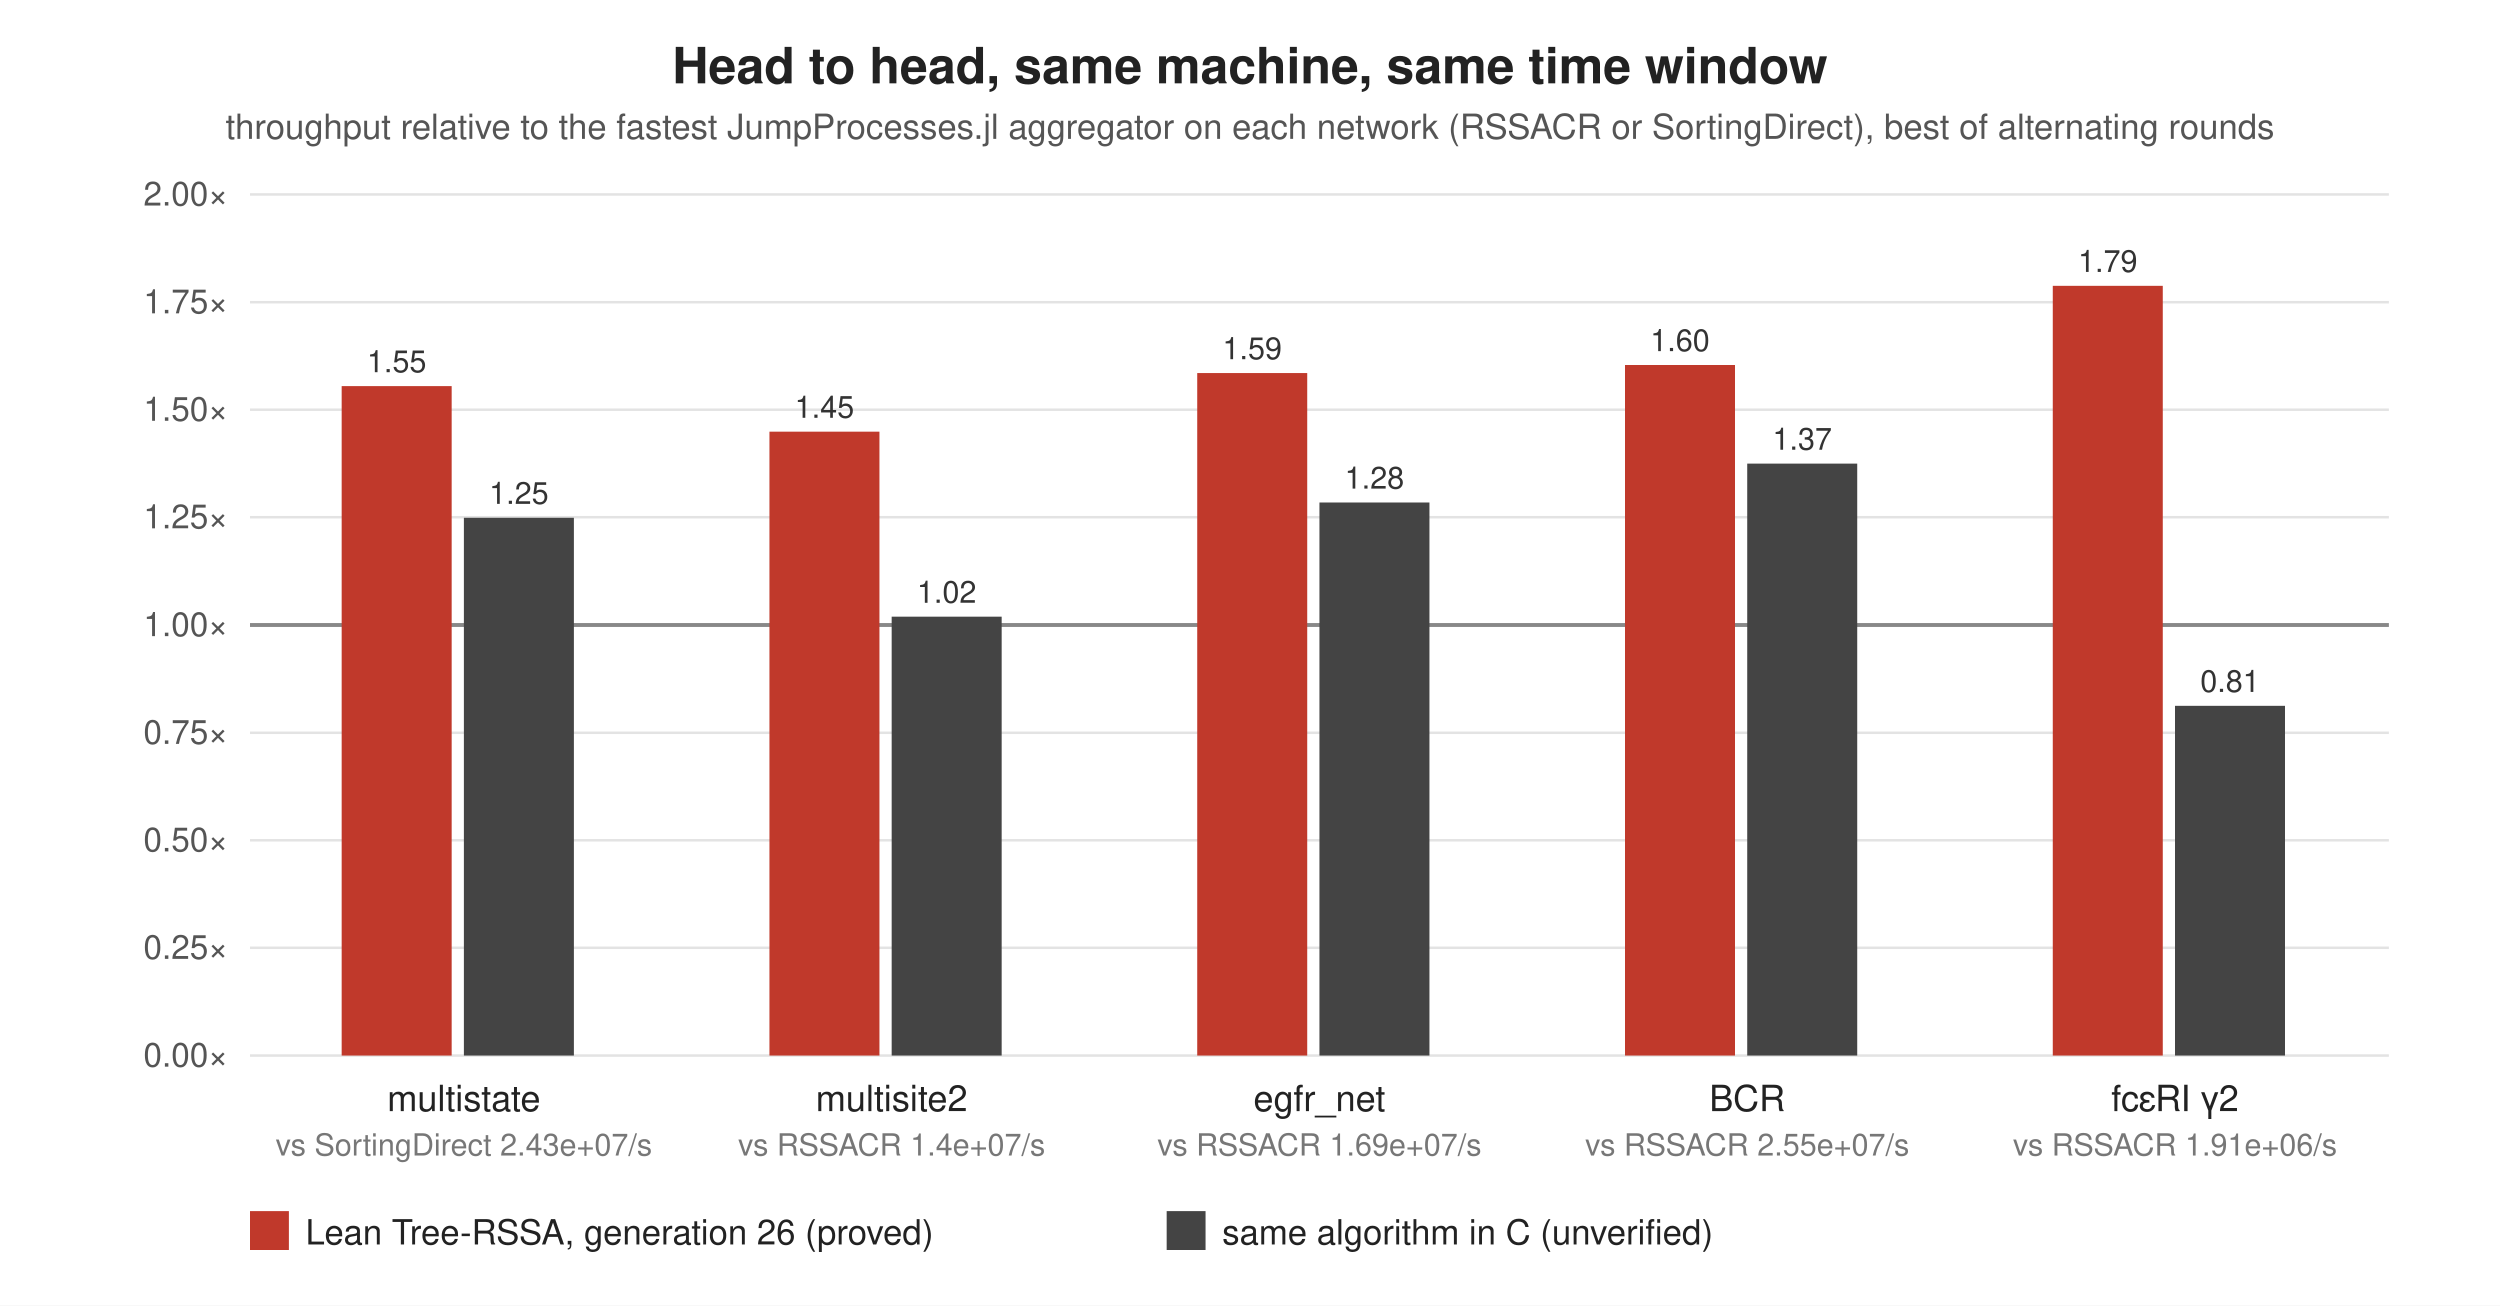
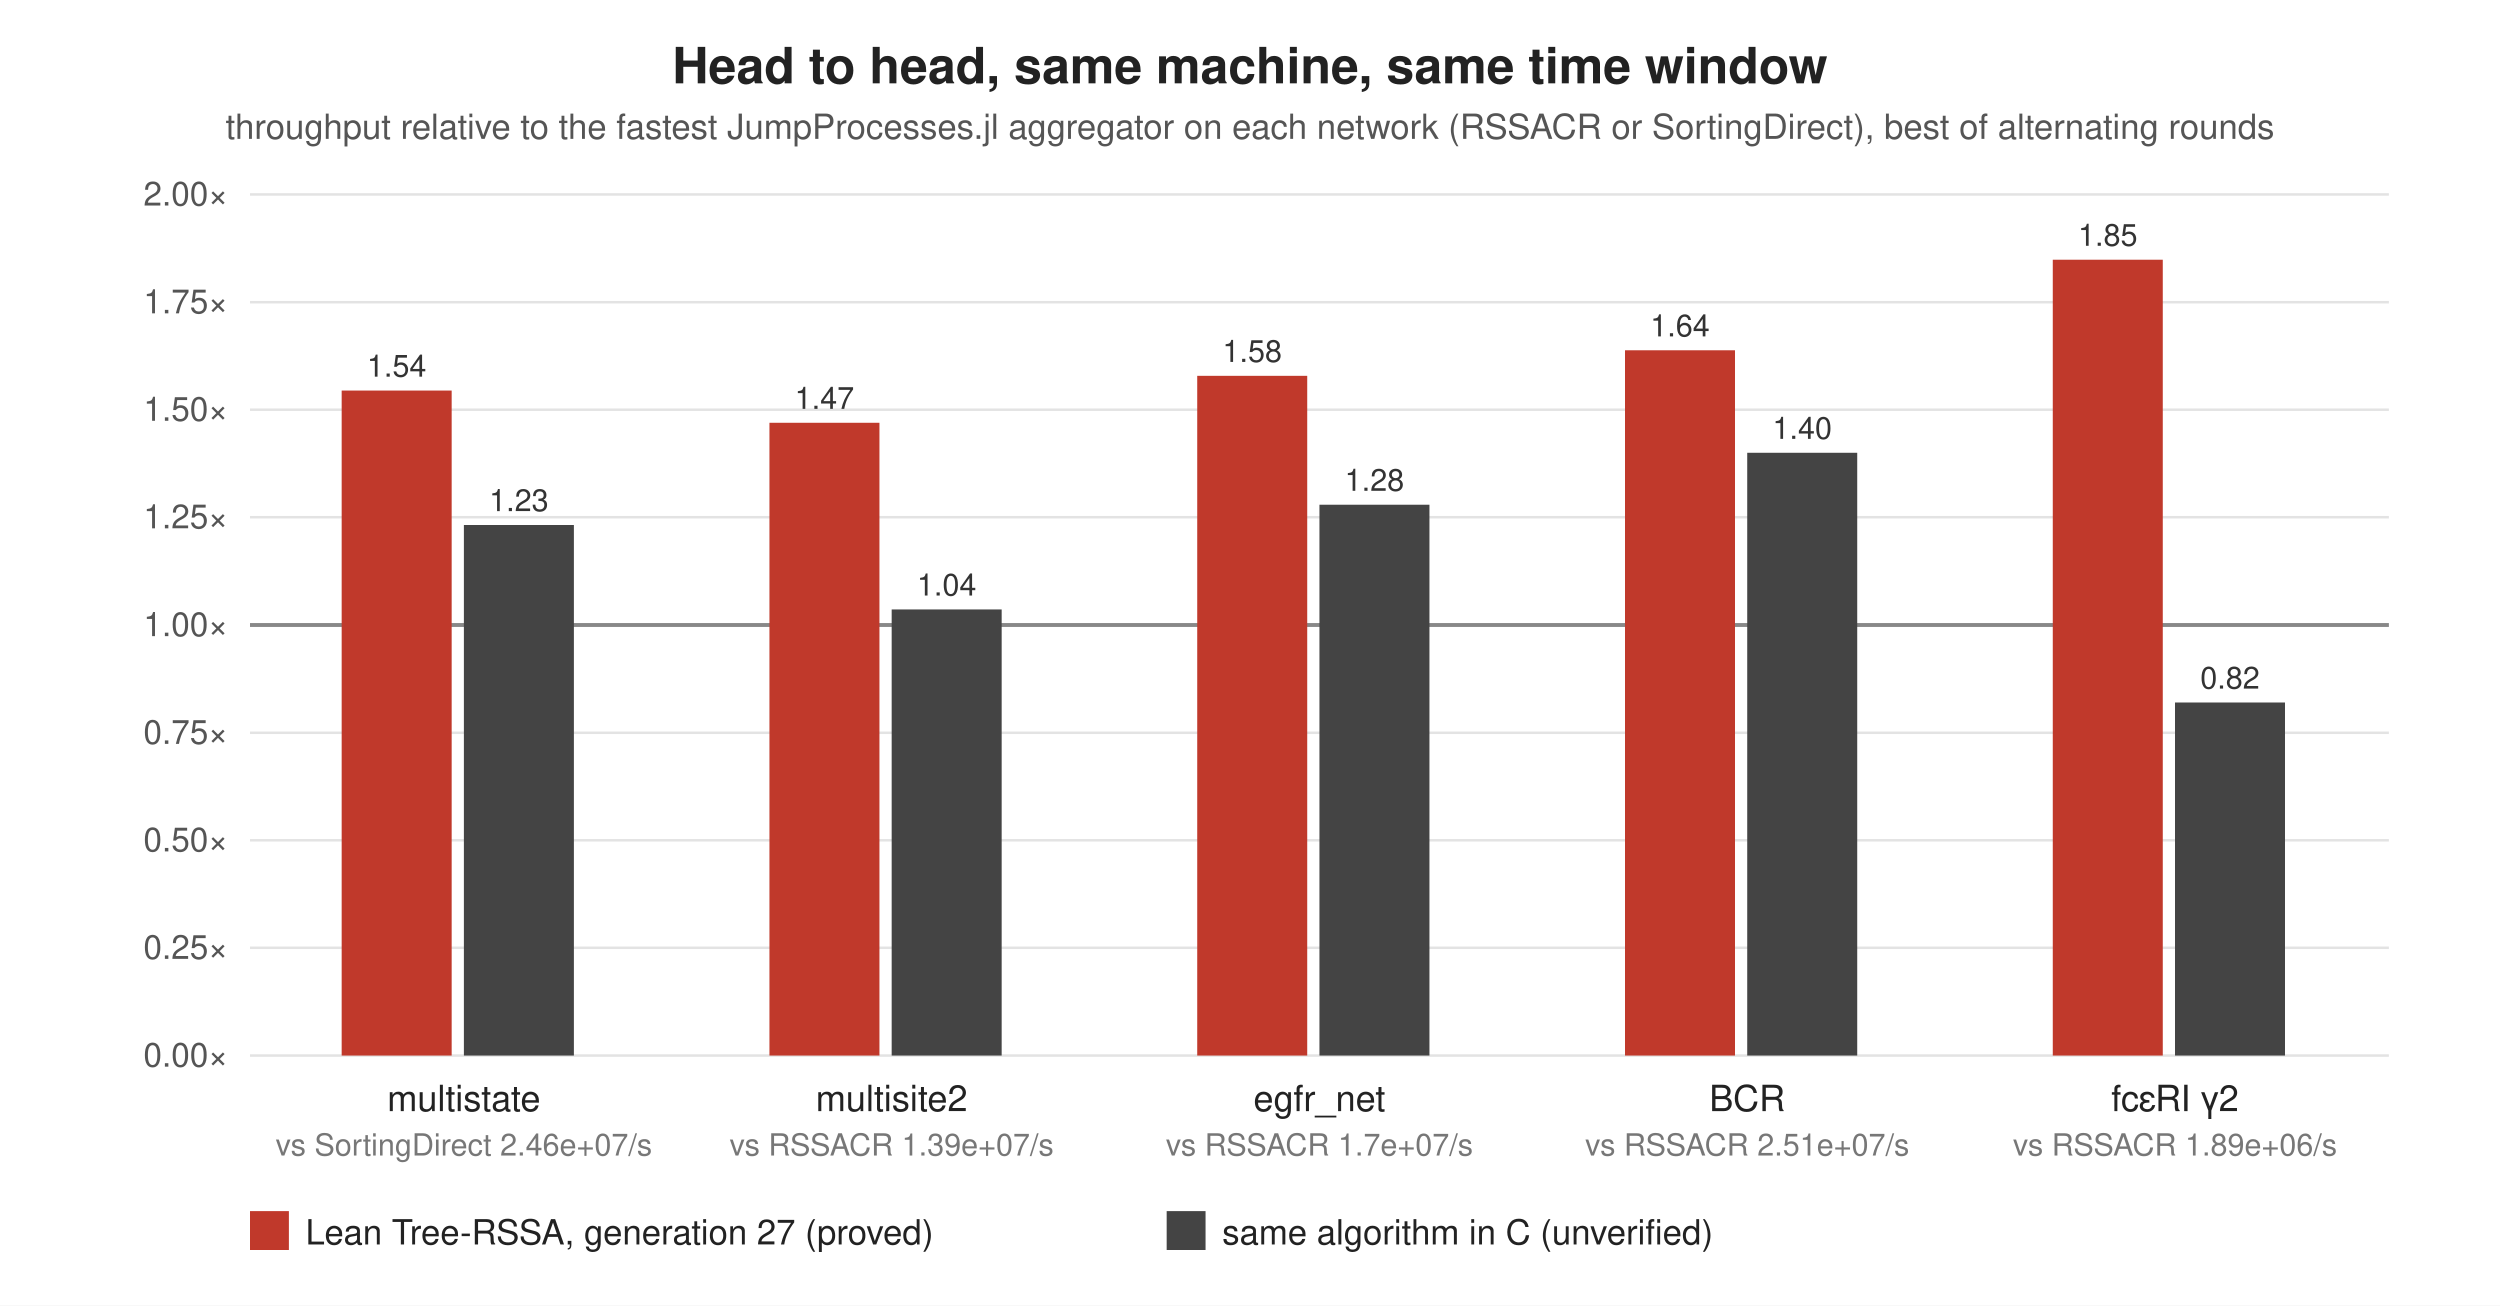
<svg xmlns="http://www.w3.org/2000/svg" viewBox="0 0 900 470" font-family="Helvetica, Arial, sans-serif">
  <rect width="900" height="470" fill="#ffffff" />
  <text x="450.0" y="30" text-anchor="middle" font-size="18" font-weight="bold" fill="#222">Head to head, same machine, same time window</text>
  <text x="450.0" y="50" text-anchor="middle" font-size="12.5" fill="#555">throughput relative to the fastest JumpProcesses.jl aggregator on each network (RSSACR or SortingDirect), best of alternating rounds</text>
  <line x1="90" x2="860" y1="380.0" y2="380.0" stroke="#e3e3e3" stroke-width="0.9" />
  <text x="82" y="384.0" text-anchor="end" font-size="12" fill="#555">0.00×</text>
  <line x1="90" x2="860" y1="341.2" y2="341.2" stroke="#e3e3e3" stroke-width="0.9" />
  <text x="82" y="345.2" text-anchor="end" font-size="12" fill="#555">0.25×</text>
  <line x1="90" x2="860" y1="302.5" y2="302.5" stroke="#e3e3e3" stroke-width="0.9" />
  <text x="82" y="306.5" text-anchor="end" font-size="12" fill="#555">0.50×</text>
  <line x1="90" x2="860" y1="263.8" y2="263.8" stroke="#e3e3e3" stroke-width="0.9" />
  <text x="82" y="267.8" text-anchor="end" font-size="12" fill="#555">0.75×</text>
  <line x1="90" x2="860" y1="225.0" y2="225.0" stroke="#888" stroke-width="1.4" />
  <text x="82" y="229.0" text-anchor="end" font-size="12" fill="#555">1.00×</text>
  <line x1="90" x2="860" y1="186.2" y2="186.2" stroke="#e3e3e3" stroke-width="0.9" />
  <text x="82" y="190.2" text-anchor="end" font-size="12" fill="#555">1.25×</text>
  <line x1="90" x2="860" y1="147.5" y2="147.5" stroke="#e3e3e3" stroke-width="0.9" />
  <text x="82" y="151.5" text-anchor="end" font-size="12" fill="#555">1.50×</text>
  <line x1="90" x2="860" y1="108.8" y2="108.8" stroke="#e3e3e3" stroke-width="0.9" />
  <text x="82" y="112.8" text-anchor="end" font-size="12" fill="#555">1.75×</text>
  <line x1="90" x2="860" y1="70.0" y2="70.0" stroke="#e3e3e3" stroke-width="0.9" />
  <text x="82" y="74.0" text-anchor="end" font-size="12" fill="#555">2.00×</text>
-   <rect x="123.0" y="139.0" width="39.6" height="241.0" fill="#c0392b" />
-   <text x="142.8" y="134.0" text-anchor="middle" font-size="11" fill="#333">1.55</text>
-   <rect x="167.0" y="186.4" width="39.6" height="193.6" fill="#444444" />
-   <text x="186.8" y="181.4" text-anchor="middle" font-size="11" fill="#333">1.25</text>
+   <rect x="123.0" y="140.6" width="39.6" height="239.4" fill="#c0392b" />
+   <text x="142.8" y="135.6" text-anchor="middle" font-size="11" fill="#333">1.54</text>
+   <rect x="167.0" y="189.0" width="39.6" height="191.0" fill="#444444" />
+   <text x="186.8" y="184.0" text-anchor="middle" font-size="11" fill="#333">1.23</text>
  <text x="167.0" y="400" text-anchor="middle" font-size="13" fill="#222">multistate</text>
-   <text x="167.0" y="416" text-anchor="middle" font-size="11" fill="#777">vs SortingDirect 2.43e+07/s</text>
-   <rect x="277.0" y="155.4" width="39.6" height="224.6" fill="#c0392b" />
-   <text x="296.8" y="150.4" text-anchor="middle" font-size="11" fill="#333">1.45</text>
-   <rect x="321.0" y="222.0" width="39.6" height="158.0" fill="#444444" />
-   <text x="340.8" y="217.0" text-anchor="middle" font-size="11" fill="#333">1.02</text>
+   <text x="167.0" y="416" text-anchor="middle" font-size="11" fill="#777">vs SortingDirect 2.46e+07/s</text>
+   <rect x="277.0" y="152.2" width="39.6" height="227.8" fill="#c0392b" />
+   <text x="296.8" y="147.2" text-anchor="middle" font-size="11" fill="#333">1.47</text>
+   <rect x="321.0" y="219.4" width="39.6" height="160.6" fill="#444444" />
+   <text x="340.8" y="214.4" text-anchor="middle" font-size="11" fill="#333">1.04</text>
  <text x="321.0" y="400" text-anchor="middle" font-size="13" fill="#222">multisite2</text>
-   <text x="321.0" y="416" text-anchor="middle" font-size="11" fill="#777">vs RSSACR 1.4e+07/s</text>
-   <rect x="431.0" y="134.3" width="39.6" height="245.7" fill="#c0392b" />
-   <text x="450.8" y="129.3" text-anchor="middle" font-size="11" fill="#333">1.59</text>
-   <rect x="475.0" y="180.9" width="39.6" height="199.1" fill="#444444" />
-   <text x="494.8" y="175.9" text-anchor="middle" font-size="11" fill="#333">1.28</text>
+   <text x="321.0" y="416" text-anchor="middle" font-size="11" fill="#777">vs RSSACR 1.39e+07/s</text>
+   <rect x="431.0" y="135.3" width="39.6" height="244.7" fill="#c0392b" />
+   <text x="450.8" y="130.3" text-anchor="middle" font-size="11" fill="#333">1.58</text>
+   <rect x="475.0" y="181.7" width="39.6" height="198.3" fill="#444444" />
+   <text x="494.8" y="176.7" text-anchor="middle" font-size="11" fill="#333">1.28</text>
  <text x="475.0" y="400" text-anchor="middle" font-size="13" fill="#222">egfr_net</text>
-   <text x="475.0" y="416" text-anchor="middle" font-size="11" fill="#777">vs RSSACR 1.69e+07/s</text>
-   <rect x="585.0" y="131.4" width="39.6" height="248.6" fill="#c0392b" />
-   <text x="604.8" y="126.4" text-anchor="middle" font-size="11" fill="#333">1.60</text>
-   <rect x="629.0" y="166.9" width="39.6" height="213.1" fill="#444444" />
-   <text x="648.8" y="161.9" text-anchor="middle" font-size="11" fill="#333">1.37</text>
+   <text x="475.0" y="416" text-anchor="middle" font-size="11" fill="#777">vs RSSACR 1.7e+07/s</text>
+   <rect x="585.0" y="126.1" width="39.6" height="253.9" fill="#c0392b" />
+   <text x="604.8" y="121.1" text-anchor="middle" font-size="11" fill="#333">1.64</text>
+   <rect x="629.0" y="163.0" width="39.6" height="217.0" fill="#444444" />
+   <text x="648.8" y="158.0" text-anchor="middle" font-size="11" fill="#333">1.40</text>
  <text x="629.0" y="400" text-anchor="middle" font-size="13" fill="#222">BCR</text>
-   <text x="629.0" y="416" text-anchor="middle" font-size="11" fill="#777">vs RSSACR 2.55e+07/s</text>
-   <rect x="739.0" y="102.9" width="39.6" height="277.1" fill="#c0392b" />
-   <text x="758.8" y="97.9" text-anchor="middle" font-size="11" fill="#333">1.79</text>
-   <rect x="783.0" y="254.1" width="39.6" height="125.9" fill="#444444" />
-   <text x="802.8" y="249.1" text-anchor="middle" font-size="11" fill="#333">0.81</text>
+   <text x="629.0" y="416" text-anchor="middle" font-size="11" fill="#777">vs RSSACR 2.51e+07/s</text>
+   <rect x="739.0" y="93.5" width="39.6" height="286.5" fill="#c0392b" />
+   <text x="758.8" y="88.5" text-anchor="middle" font-size="11" fill="#333">1.85</text>
+   <rect x="783.0" y="252.9" width="39.6" height="127.1" fill="#444444" />
+   <text x="802.8" y="247.9" text-anchor="middle" font-size="11" fill="#333">0.82</text>
  <text x="783.0" y="400" text-anchor="middle" font-size="13" fill="#222">fcεRI γ2</text>
-   <text x="783.0" y="416" text-anchor="middle" font-size="11" fill="#777">vs RSSACR 1.91e+06/s</text>
+   <text x="783.0" y="416" text-anchor="middle" font-size="11" fill="#777">vs RSSACR 1.89e+06/s</text>
  <rect x="90" y="436" width="14" height="14" fill="#c0392b" />
-   <text x="110" y="448" font-size="12.5" fill="#222">Lean Tree-RSSA, generation 26 (proved)</text>
+   <text x="110" y="448" font-size="12.5" fill="#222">Lean Tree-RSSA, generation 27 (proved)</text>
  <rect x="420" y="436" width="14" height="14" fill="#444444" />
  <text x="440" y="448" font-size="12.5" fill="#222">same algorithm in C (unverified)</text>
</svg>
